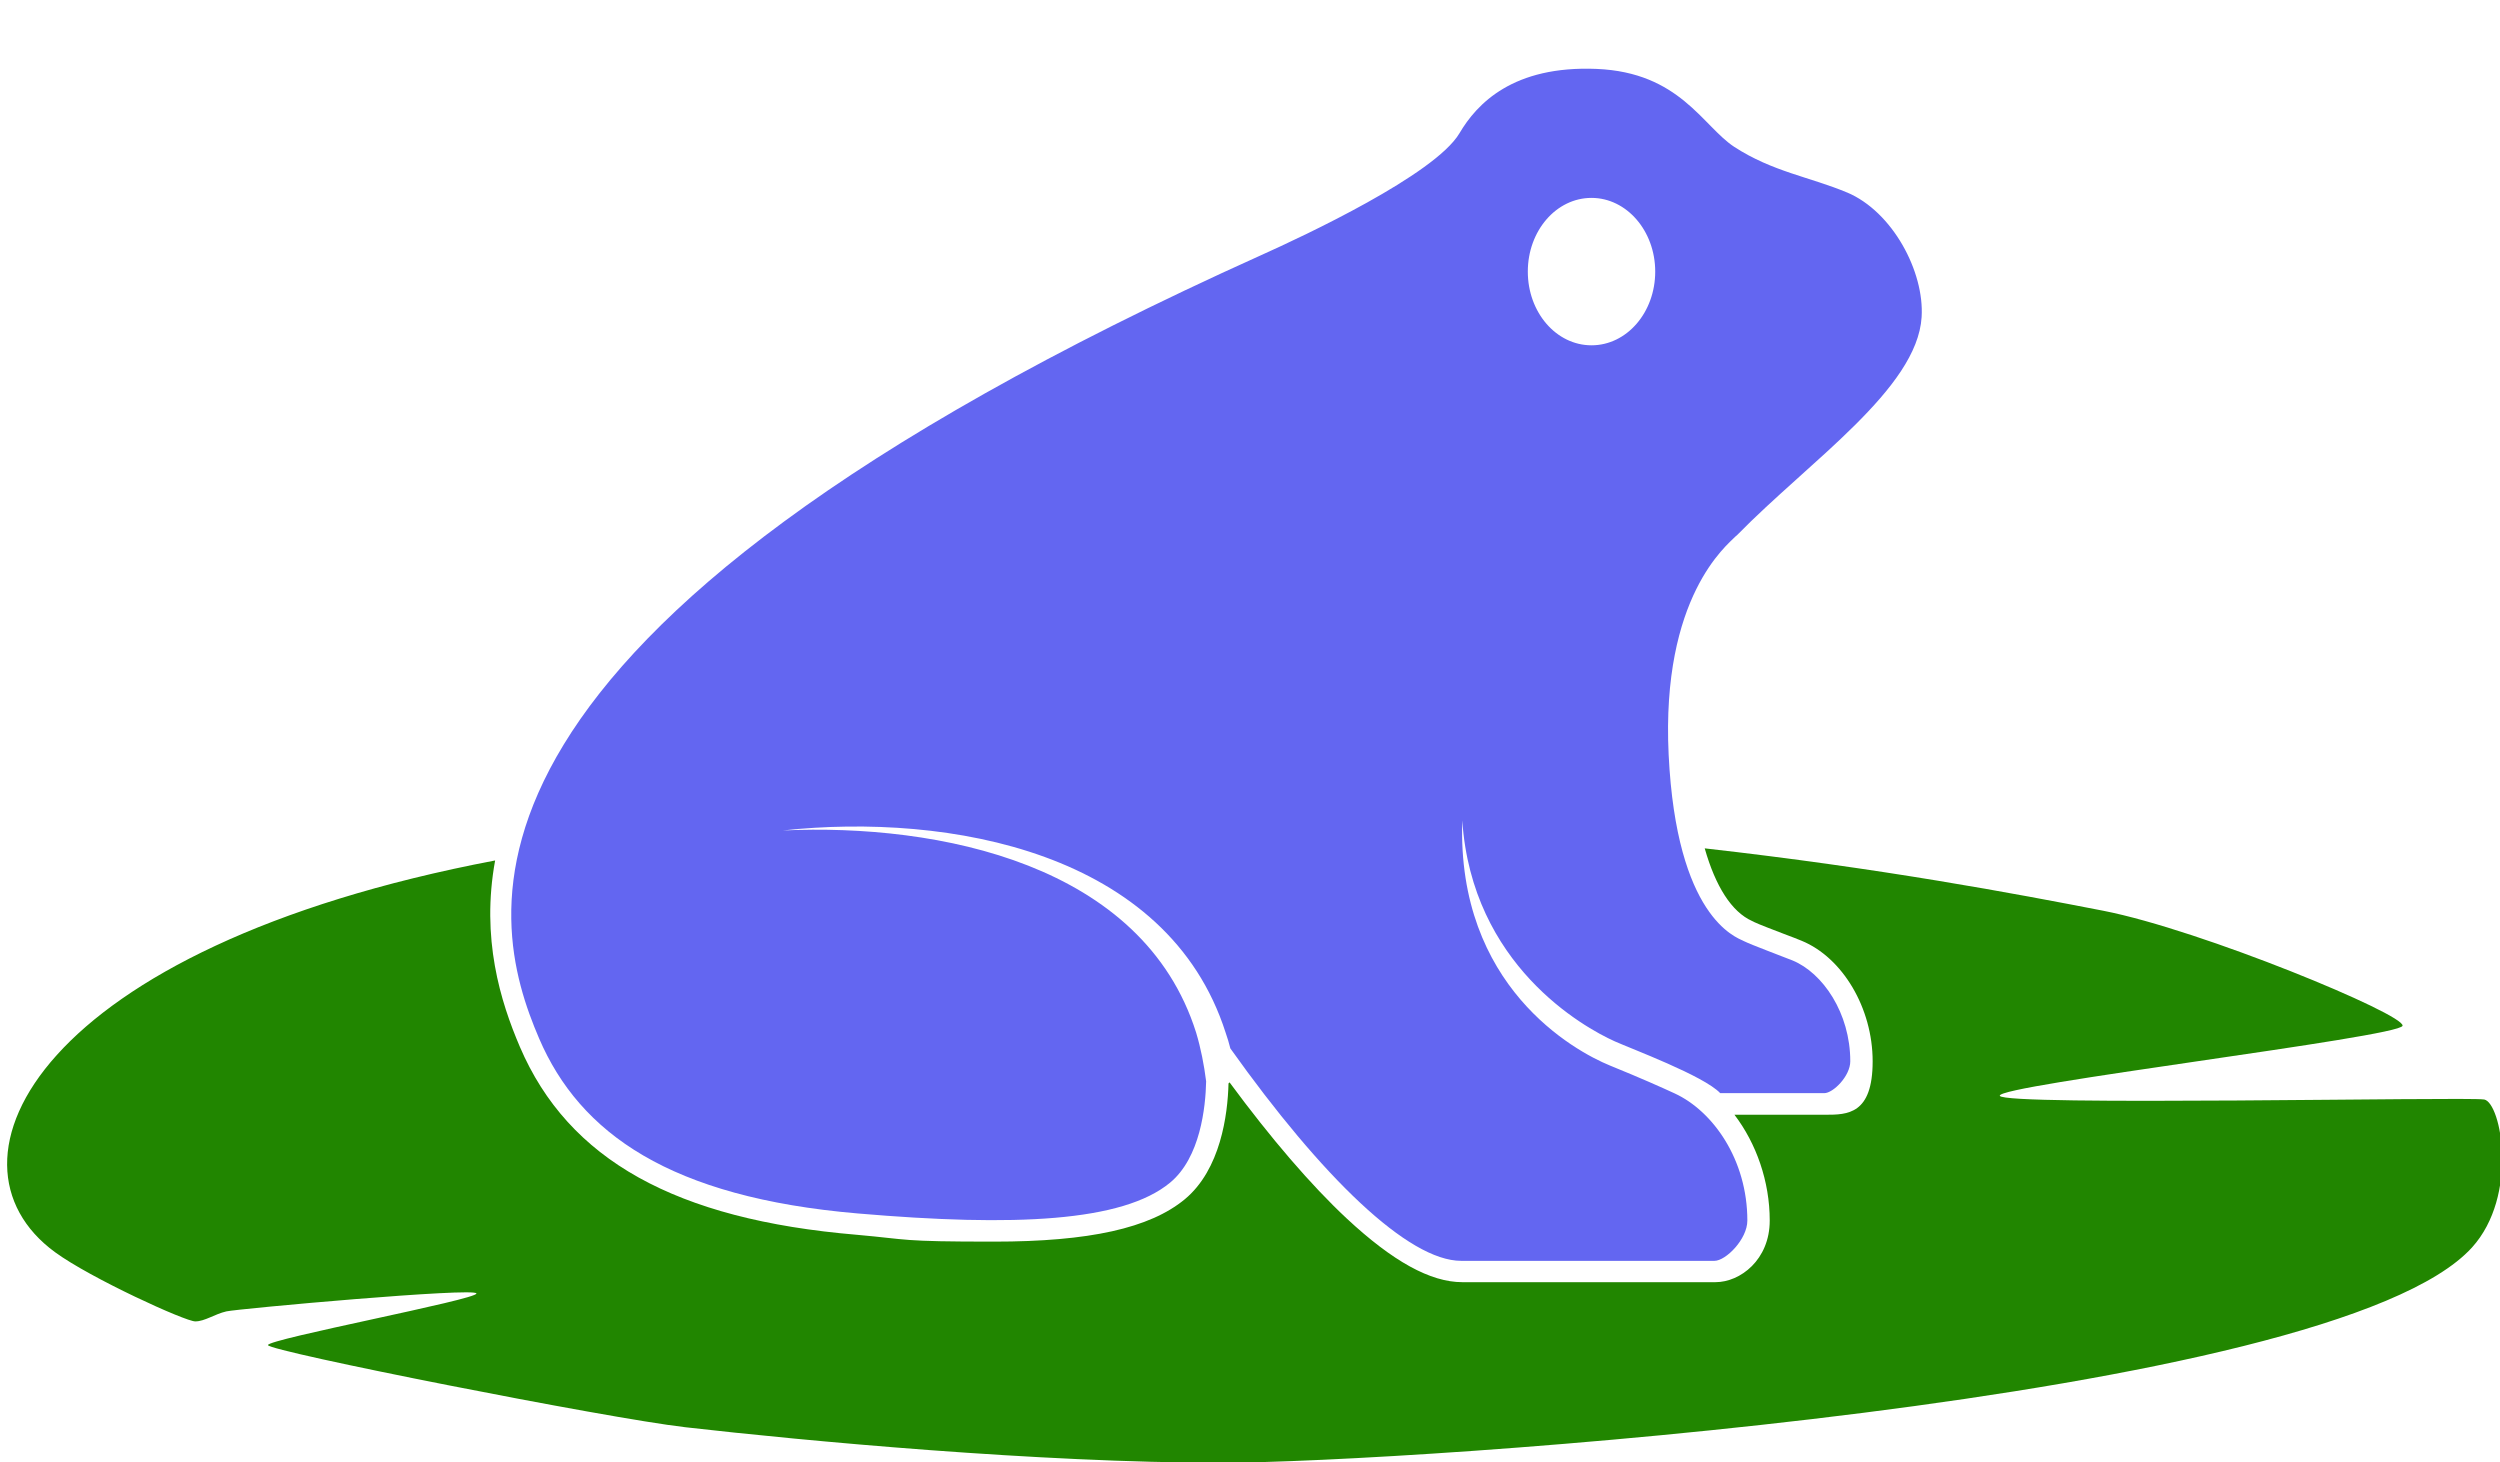
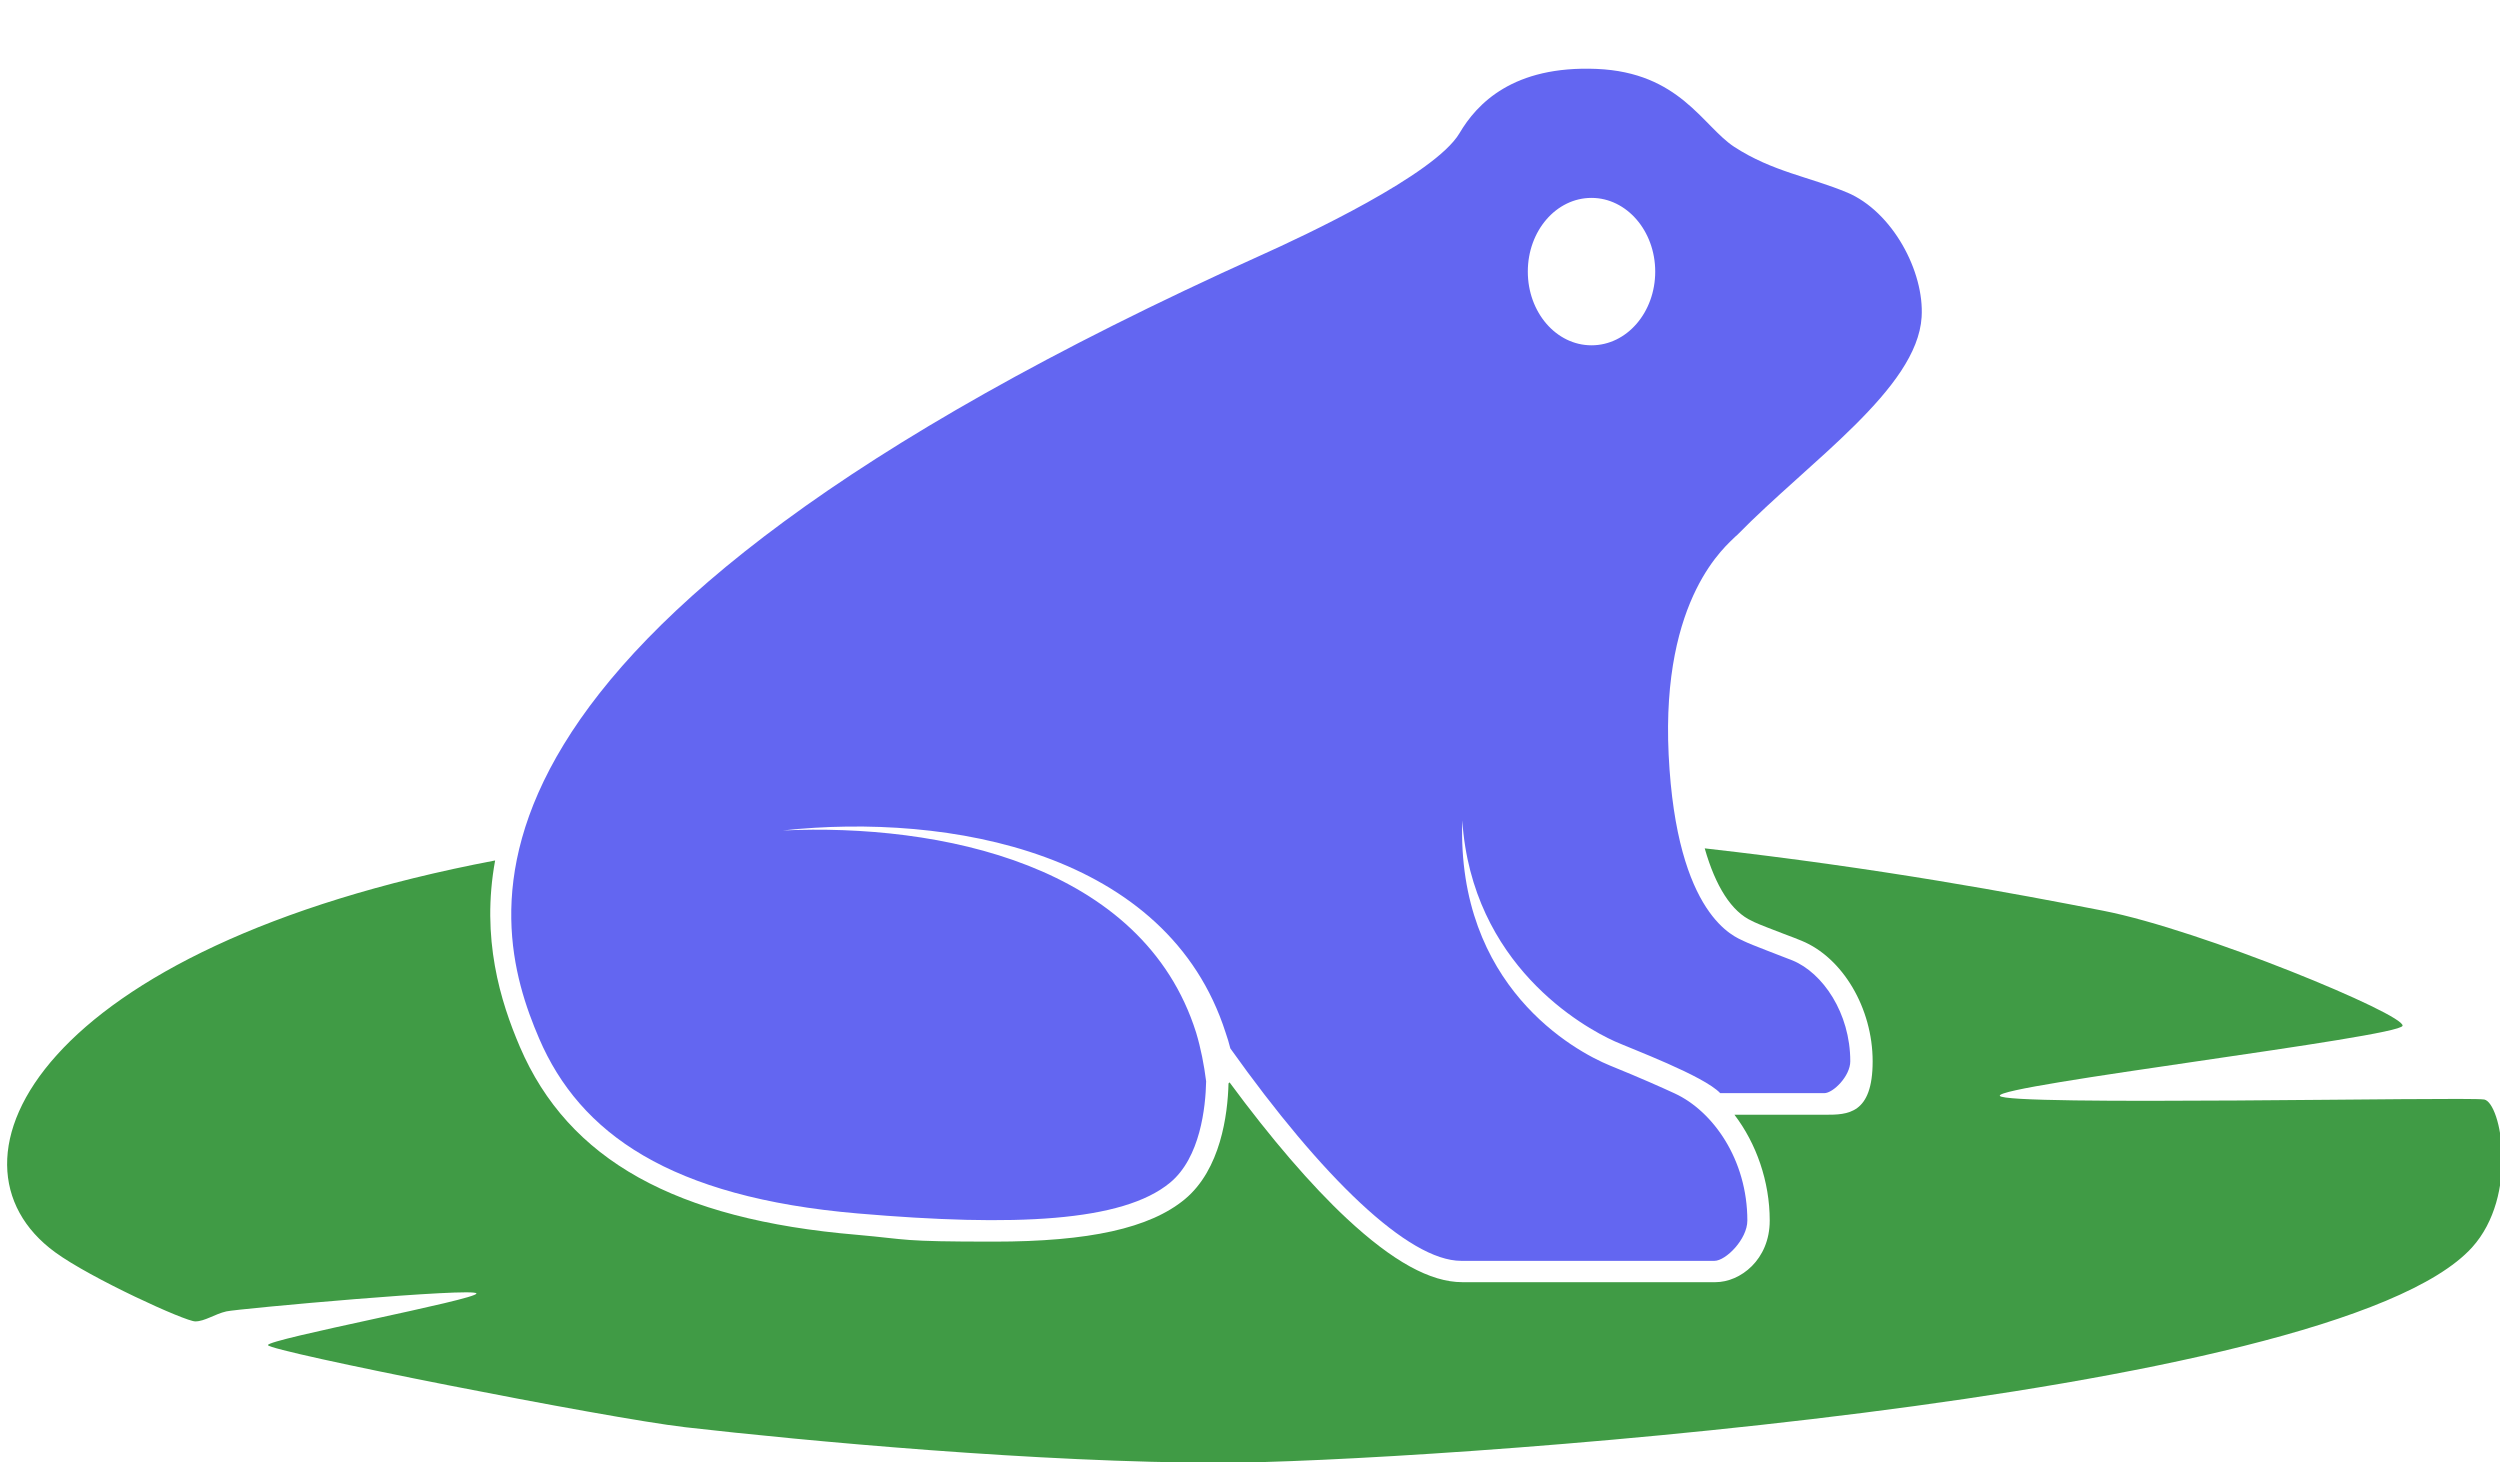
<svg xmlns="http://www.w3.org/2000/svg" viewBox="0 0 987.7 577.6">
  <g transform="translate(-18, -2) scale(1.04)">
-     <path fill="#218600" d="M960.9,419.6c-6.5-1.1-182.5,2.6-183.9-1.4-1.5-4,151.9-22.3,153-26.6,1-4.3-76.4-36.4-113.7-43.7-33.4-6.5-84.2-16.1-151.4-23.7,4.1,14.4,10.2,24.1,18,27.6.3.1.6.3.8.4,1.6.8,7.4,3,11.3,4.5,2.6,1,5.1,1.9,6.7,2.6,15.6,6.4,27,25.6,27,45.8s-9.6,20.3-18,20.3h-34.5c8.3,10.9,13.4,25.3,13.4,40.2s-11.2,23.4-20.6,23.4h-96.2c-12.1,0-26.4-7.9-43.9-24.2-13.5-12.6-28.8-30.4-44.5-51.7l-.4.4c-.3,11.9-3,32.7-16.6,44-13.3,11-36.3,16.1-72.5,16.1s-31.8-.8-52.1-2.6c-68.9-5.8-109.6-28.5-128-71.4-7.4-17.3-14.8-41.2-9.4-70.8C31.3,361.9-8.8,443.2,38.2,477.6c13.5,9.9,49.7,26.4,53.3,26.3,3.6,0,7.4-2.8,11.8-3.8,4.4-1,94.8-9.2,95-6.8.2,2.3-79.2,17.3-79.2,19.6,0,2.3,128.9,27.8,158.5,31.2,45.5,5.2,134.3,13.5,203.8,13.5s422-23.3,475-81.8c17.8-19.7,11.1-55,4.6-56.2Z" />
+     <path fill="#409B45" d="M960.9,419.6c-6.5-1.1-182.5,2.6-183.9-1.4-1.5-4,151.9-22.3,153-26.6,1-4.3-76.4-36.4-113.7-43.7-33.4-6.5-84.2-16.1-151.4-23.7,4.1,14.4,10.2,24.1,18,27.6.3.1.6.3.8.4,1.6.8,7.4,3,11.3,4.5,2.6,1,5.1,1.9,6.7,2.6,15.6,6.4,27,25.6,27,45.8s-9.6,20.3-18,20.3h-34.5c8.3,10.9,13.4,25.3,13.4,40.2s-11.2,23.4-20.6,23.4h-96.2c-12.1,0-26.4-7.9-43.9-24.2-13.5-12.6-28.8-30.4-44.5-51.7l-.4.4c-.3,11.9-3,32.7-16.6,44-13.3,11-36.3,16.1-72.5,16.1s-31.8-.8-52.1-2.6c-68.9-5.8-109.6-28.5-128-71.4-7.4-17.3-14.8-41.2-9.4-70.8C31.3,361.9-8.8,443.2,38.2,477.6c13.5,9.9,49.7,26.4,53.3,26.3,3.6,0,7.4-2.8,11.8-3.8,4.4-1,94.8-9.2,95-6.8.2,2.3-79.2,17.3-79.2,19.6,0,2.3,128.9,27.8,158.5,31.2,45.5,5.2,134.3,13.5,203.8,13.5s422-23.3,475-81.8c17.8-19.7,11.1-55,4.6-56.2Z" />
    <path fill="#6366f1" d="M719.1,75.1c-14.3-6-28.4-7.9-43-17.4-12-7.9-20.7-28.3-52.3-29.6-31.6-1.3-45.4,13.1-52.1,24.5-9.4,15.7-58.9,38.9-75.4,46.3C175.3,243.5,202.5,350.7,222.1,396.4c15.5,36.1,49.8,60.4,121.1,66.5,59.5,5.1,100.6,3.2,118.6-11.7,11.5-9.5,13.5-28.7,13.7-38.5-.8-6.3-2-12.5-3.8-18.5-20.2-64.1-97.7-79.5-157-76.8,63.1-6.8,146.2,8.1,168.2,76.8.7,2,1.3,4,1.8,6h0s0,0,0,0c34.8,48.9,67.6,80.7,87.7,80.7h96.2c4.3,0,12.5-8.2,12.5-15.3,0-23.2-13.1-41.6-27.6-48.3-5.2-2.4-12.8-5.8-24.6-10.6-13.7-5.6-58.2-30.2-56.1-93.1,3.7,54.9,45.9,78.5,57.9,83.9,6.2,2.8,33.9,13.1,40.1,19.7h39.5c3.4,0,9.9-6.5,9.9-12.1,0-18.4-10.5-33.6-21.9-38.3-4.2-1.7-15.6-5.9-18.6-7.4-3-1.5-25.5-9-28.5-70.8-2.9-60.2,22.4-79.7,25.3-82.8.3-.3.6-.5.8-.7,27.3-27.9,68.3-55.5,70-82.7,1.1-17.2-11-40.1-28.4-47.4ZM621.9,77.1c13.3,0,24.2,12.5,24.2,28s-10.8,28-24.2,28-24.2-12.5-24.2-28,10.8-28,24.2-28Z" />
  </g>
</svg>
